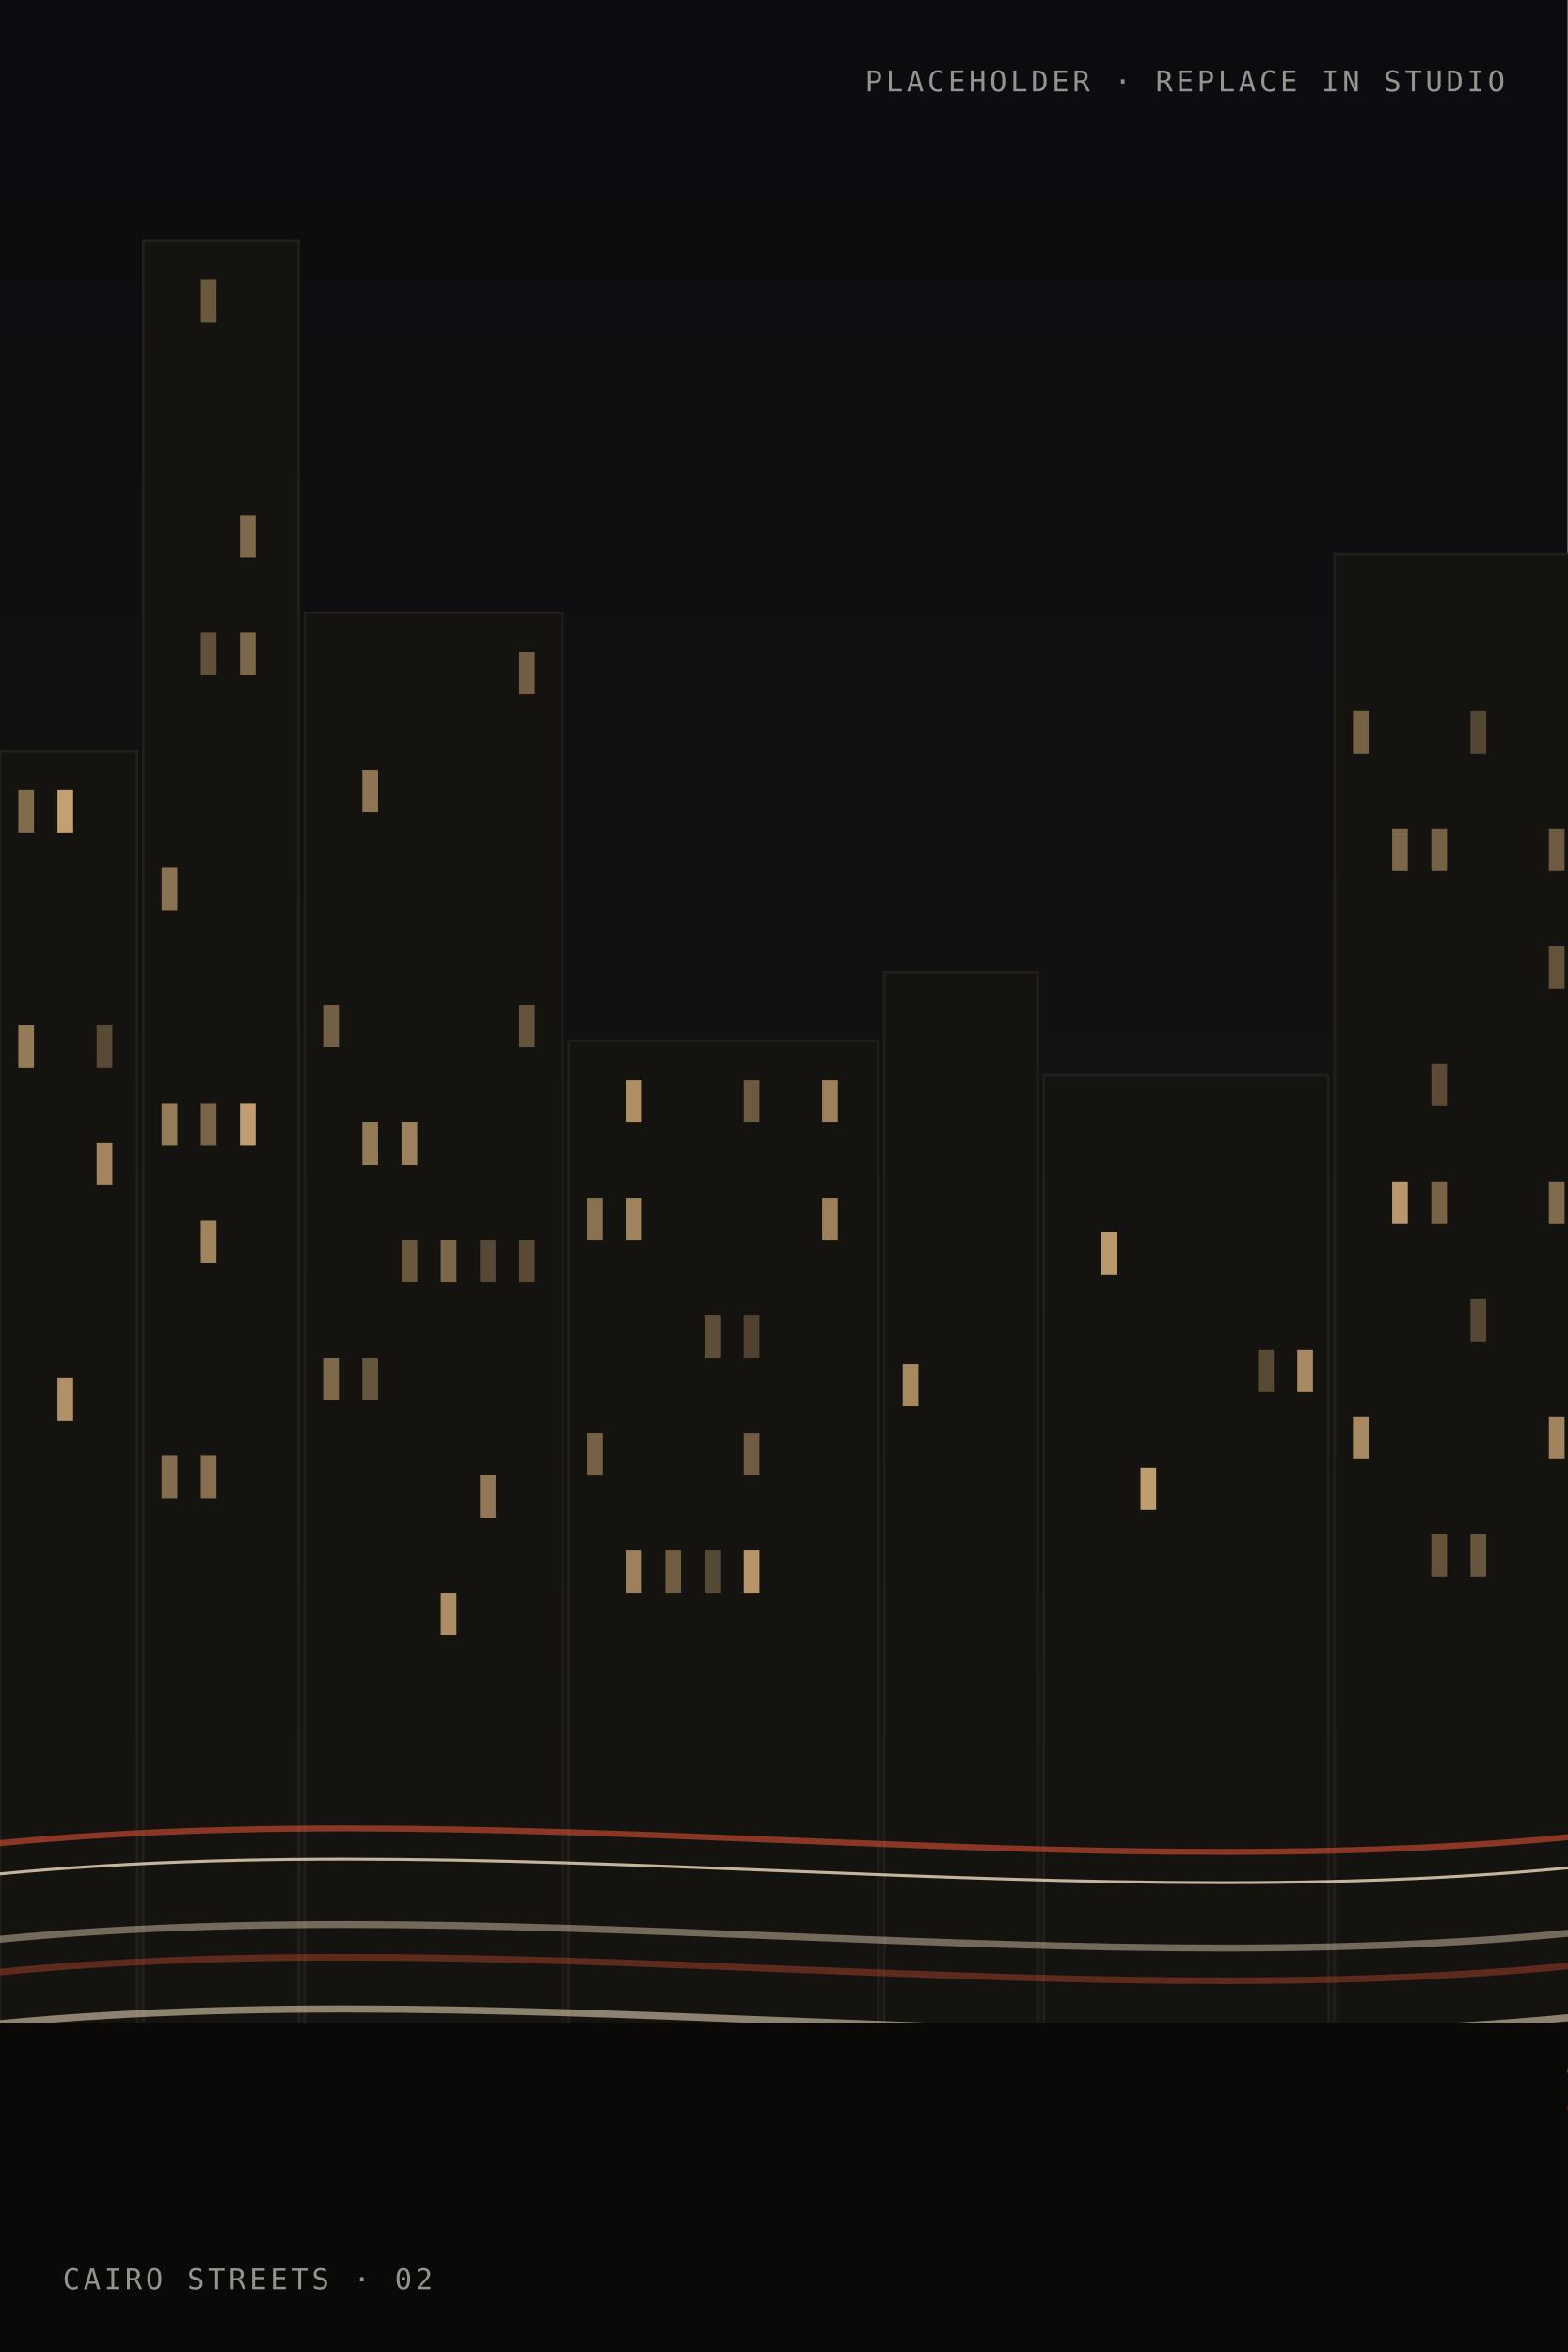
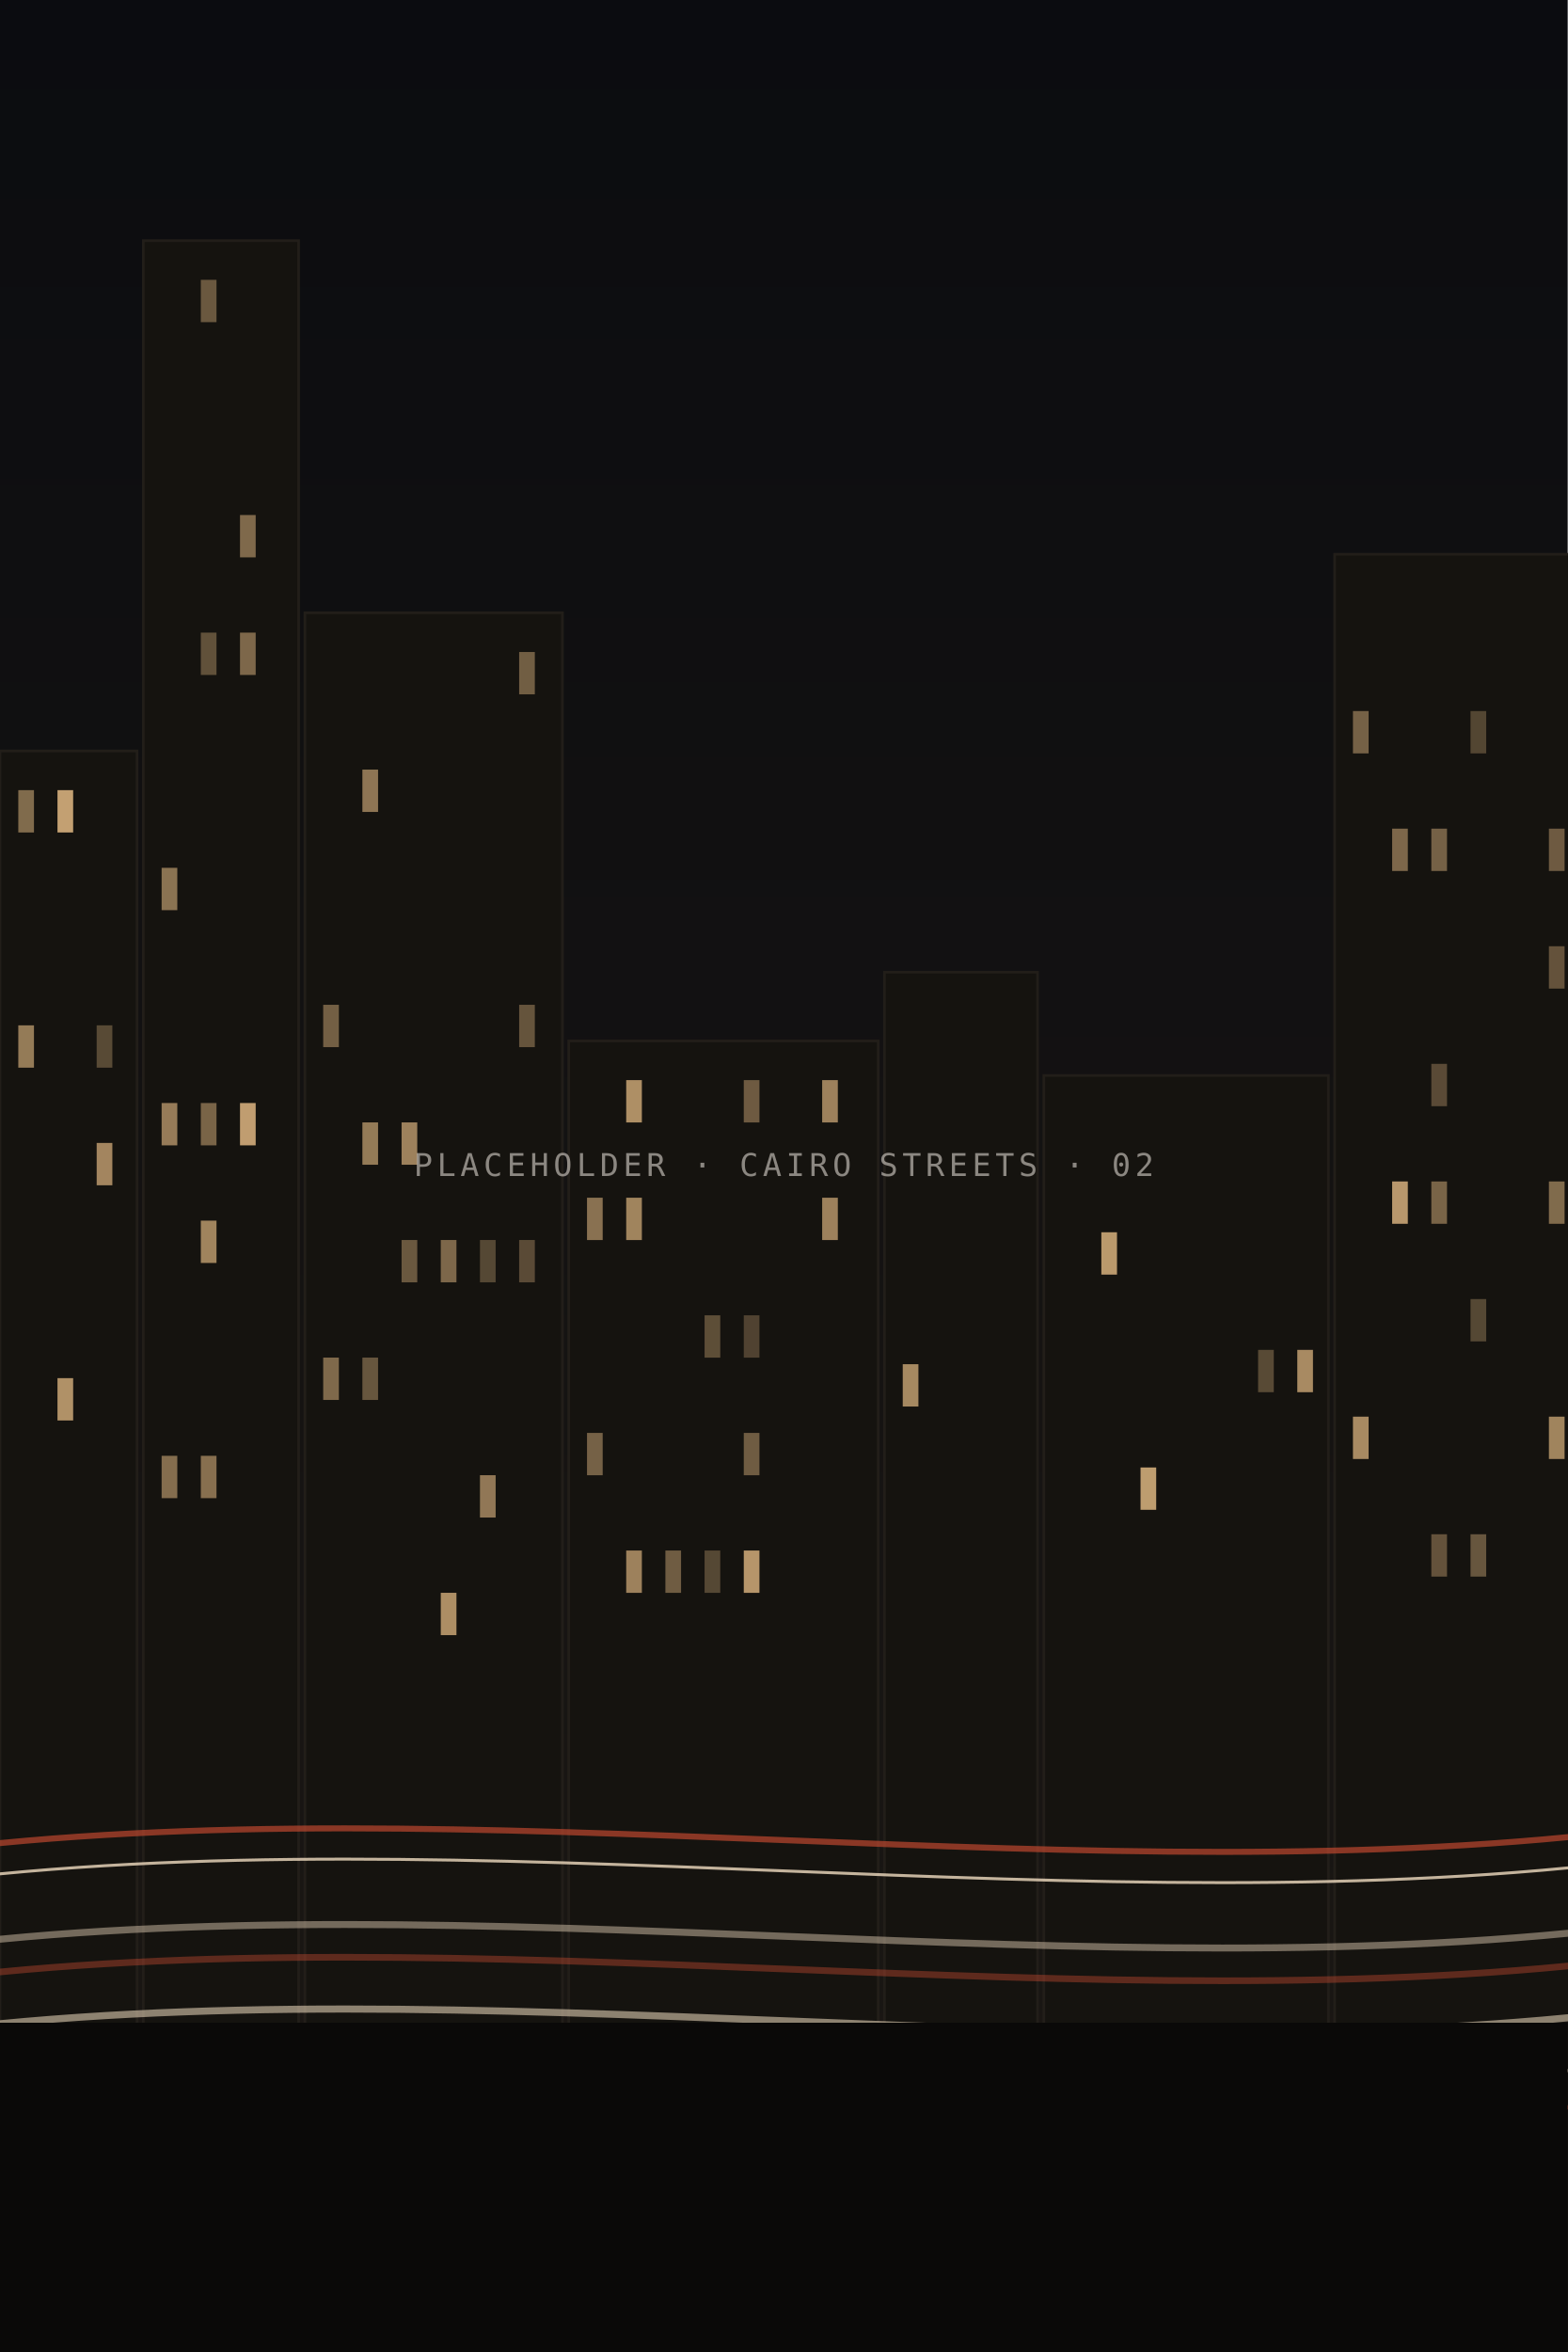
<svg xmlns="http://www.w3.org/2000/svg" viewBox="0 0 1200 1800" width="1200" height="1800" role="img" aria-label="Placeholder artwork">
  <defs>
    <linearGradient id="night" x1="0" y1="0" x2="0" y2="1">
      <stop offset="0" stop-color="#0b0c10" />
      <stop offset="1" stop-color="#1c1814" />
    </linearGradient>
  </defs>
  <rect width="1200" height="1800" fill="url(#night)" />
  <rect x="0" y="574.698" width="104.916" height="1800" fill="#15130f" stroke="#221e19" stroke-width="2" />
  <rect x="14" y="604.698" width="12" height="32.4" fill="#d9b27e" opacity="0.55" />
  <rect x="44" y="604.698" width="12" height="32.4" fill="#d9b27e" opacity="0.89" />
  <rect x="14" y="784.698" width="12" height="32.4" fill="#d9b27e" opacity="0.65" />
  <rect x="74" y="784.698" width="12" height="32.4" fill="#d9b27e" opacity="0.34" />
  <rect x="74" y="874.698" width="12" height="32.4" fill="#d9b27e" opacity="0.72" />
  <rect x="44" y="1054.698" width="12" height="32.4" fill="#d9b27e" opacity="0.79" />
  <rect x="109.716" y="184.148" width="118.878" height="1800" fill="#15130f" stroke="#221e19" stroke-width="2" />
  <rect x="153.716" y="214.148" width="12" height="32.4" fill="#d9b27e" opacity="0.43" />
  <rect x="183.716" y="394.148" width="12" height="32.4" fill="#d9b27e" opacity="0.54" />
  <rect x="153.716" y="484.148" width="12" height="32.4" fill="#d9b27e" opacity="0.39" />
  <rect x="183.716" y="484.148" width="12" height="32.4" fill="#d9b27e" opacity="0.53" />
  <rect x="123.716" y="664.148" width="12" height="32.4" fill="#d9b27e" opacity="0.60" />
  <rect x="123.716" y="844.148" width="12" height="32.4" fill="#d9b27e" opacity="0.66" />
  <rect x="153.716" y="844.148" width="12" height="32.4" fill="#d9b27e" opacity="0.51" />
  <rect x="183.716" y="844.148" width="12" height="32.4" fill="#d9b27e" opacity="0.87" />
  <rect x="153.716" y="934.148" width="12" height="32.4" fill="#d9b27e" opacity="0.71" />
  <rect x="123.716" y="1114.148" width="12" height="32.4" fill="#d9b27e" opacity="0.57" />
  <rect x="153.716" y="1114.148" width="12" height="32.4" fill="#d9b27e" opacity="0.58" />
  <rect x="233.394" y="468.979" width="197.137" height="1800" fill="#15130f" stroke="#221e19" stroke-width="2" />
  <rect x="397.394" y="498.979" width="12" height="32.4" fill="#d9b27e" opacity="0.47" />
  <rect x="277.394" y="588.979" width="12" height="32.4" fill="#d9b27e" opacity="0.62" />
  <rect x="247.394" y="768.979" width="12" height="32.4" fill="#d9b27e" opacity="0.48" />
  <rect x="397.394" y="768.979" width="12" height="32.4" fill="#d9b27e" opacity="0.41" />
  <rect x="277.394" y="858.979" width="12" height="32.4" fill="#d9b27e" opacity="0.65" />
  <rect x="307.394" y="858.979" width="12" height="32.4" fill="#d9b27e" opacity="0.69" />
  <rect x="307.394" y="948.979" width="12" height="32.4" fill="#d9b27e" opacity="0.43" />
  <rect x="337.394" y="948.979" width="12" height="32.4" fill="#d9b27e" opacity="0.53" />
  <rect x="367.394" y="948.979" width="12" height="32.4" fill="#d9b27e" opacity="0.33" />
  <rect x="397.394" y="948.979" width="12" height="32.4" fill="#d9b27e" opacity="0.35" />
  <rect x="247.394" y="1038.979" width="12" height="32.4" fill="#d9b27e" opacity="0.54" />
  <rect x="277.394" y="1038.979" width="12" height="32.4" fill="#d9b27e" opacity="0.42" />
  <rect x="367.394" y="1128.979" width="12" height="32.4" fill="#d9b27e" opacity="0.63" />
  <rect x="337.394" y="1218.979" width="12" height="32.4" fill="#d9b27e" opacity="0.77" />
  <rect x="435.331" y="796.62" width="236.884" height="1800" fill="#15130f" stroke="#221e19" stroke-width="2" />
  <rect x="479.331" y="826.62" width="12" height="32.4" fill="#d9b27e" opacity="0.78" />
  <rect x="569.331" y="826.62" width="12" height="32.4" fill="#d9b27e" opacity="0.45" />
  <rect x="629.331" y="826.62" width="12" height="32.4" fill="#d9b27e" opacity="0.69" />
  <rect x="449.331" y="916.62" width="12" height="32.4" fill="#d9b27e" opacity="0.59" />
  <rect x="479.331" y="916.62" width="12" height="32.4" fill="#d9b27e" opacity="0.71" />
  <rect x="629.331" y="916.62" width="12" height="32.4" fill="#d9b27e" opacity="0.69" />
  <rect x="539.331" y="1006.62" width="12" height="32.4" fill="#d9b27e" opacity="0.37" />
  <rect x="569.331" y="1006.62" width="12" height="32.4" fill="#d9b27e" opacity="0.30" />
  <rect x="449.331" y="1096.62" width="12" height="32.4" fill="#d9b27e" opacity="0.49" />
  <rect x="569.331" y="1096.62" width="12" height="32.4" fill="#d9b27e" opacity="0.46" />
  <rect x="479.331" y="1186.62" width="12" height="32.4" fill="#d9b27e" opacity="0.69" />
  <rect x="509.331" y="1186.62" width="12" height="32.4" fill="#d9b27e" opacity="0.46" />
  <rect x="539.331" y="1186.62" width="12" height="32.4" fill="#d9b27e" opacity="0.33" />
  <rect x="569.331" y="1186.62" width="12" height="32.4" fill="#d9b27e" opacity="0.82" />
  <rect x="677.015" y="744.033" width="117.206" height="1800" fill="#15130f" stroke="#221e19" stroke-width="2" />
  <rect x="691.015" y="1044.033" width="12" height="32.4" fill="#d9b27e" opacity="0.74" />
  <rect x="799.021" y="823.066" width="217.804" height="1800" fill="#15130f" stroke="#221e19" stroke-width="2" />
  <rect x="843.021" y="943.066" width="12" height="32.4" fill="#d9b27e" opacity="0.84" />
  <rect x="963.021" y="1033.066" width="12" height="32.4" fill="#d9b27e" opacity="0.34" />
  <rect x="993.021" y="1033.066" width="12" height="32.4" fill="#d9b27e" opacity="0.75" />
  <rect x="873.021" y="1123.066" width="12" height="32.4" fill="#d9b27e" opacity="0.86" />
  <rect x="1021.625" y="424.173" width="195.72" height="1800" fill="#15130f" stroke="#221e19" stroke-width="2" />
  <rect x="1035.625" y="544.173" width="12" height="32.4" fill="#d9b27e" opacity="0.49" />
  <rect x="1125.625" y="544.173" width="12" height="32.4" fill="#d9b27e" opacity="0.32" />
  <rect x="1065.625" y="634.173" width="12" height="32.4" fill="#d9b27e" opacity="0.53" />
  <rect x="1095.625" y="634.173" width="12" height="32.4" fill="#d9b27e" opacity="0.49" />
  <rect x="1185.625" y="634.173" width="12" height="32.4" fill="#d9b27e" opacity="0.45" />
  <rect x="1185.625" y="724.173" width="12" height="32.4" fill="#d9b27e" opacity="0.40" />
  <rect x="1095.625" y="814.173" width="12" height="32.4" fill="#d9b27e" opacity="0.35" />
  <rect x="1065.625" y="904.173" width="12" height="32.4" fill="#d9b27e" opacity="0.83" />
  <rect x="1095.625" y="904.173" width="12" height="32.4" fill="#d9b27e" opacity="0.51" />
  <rect x="1185.625" y="904.173" width="12" height="32.4" fill="#d9b27e" opacity="0.55" />
  <rect x="1125.625" y="994.173" width="12" height="32.4" fill="#d9b27e" opacity="0.33" />
  <rect x="1035.625" y="1084.173" width="12" height="32.4" fill="#d9b27e" opacity="0.75" />
  <rect x="1185.625" y="1084.173" width="12" height="32.4" fill="#d9b27e" opacity="0.71" />
  <rect x="1095.625" y="1174.173" width="12" height="32.4" fill="#d9b27e" opacity="0.40" />
  <rect x="1125.625" y="1174.173" width="12" height="32.4" fill="#d9b27e" opacity="0.42" />
  <path d="M-60 1417.255 C 360 1363.255, 840 1453.255, 1260 1399.255" stroke="#c4492f" stroke-width="4.589" fill="none" opacity="0.67" />
  <path d="M-60 1440.795 C 360 1386.795, 840 1476.795, 1260 1422.795" stroke="#f0dcc0" stroke-width="2.256" fill="none" opacity="0.80" />
  <path d="M-60 1490.829 C 360 1436.829, 840 1526.829, 1260 1472.829" stroke="#f0dcc0" stroke-width="5.318" fill="none" opacity="0.43" />
  <path d="M-60 1515.881 C 360 1461.881, 840 1551.881, 1260 1497.881" stroke="#c4492f" stroke-width="5.087" fill="none" opacity="0.42" />
  <path d="M-60 1555.518 C 360 1501.518, 840 1591.518, 1260 1537.518" stroke="#f0dcc0" stroke-width="5.42" fill="none" opacity="0.55" />
  <path d="M-60 1595.91 C 360 1541.91, 840 1631.91, 1260 1577.91" stroke="#f0dcc0" stroke-width="2.399" fill="none" opacity="0.84" />
  <path d="M-60 1624.019 C 360 1570.019, 840 1660.019, 1260 1606.019" stroke="#c4492f" stroke-width="3.207" fill="none" opacity="0.83" />
  <rect y="1548" width="1200" height="252" fill="#0a0908" />
-   <g font-family="ui-monospace, SFMono-Regular, Menlo, Consolas, monospace" font-size="22" letter-spacing="2.64" fill="#ECE6DD" fill-opacity="0.62">
-     <text x="48" y="1752">CAIRO STREETS · 02</text>
-     <text x="1152" y="70" text-anchor="end">PLACEHOLDER · REPLACE IN STUDIO</text>
-   </g>
+   <text x="600" y="900" text-anchor="middle" font-family="ui-monospace, SFMono-Regular, Menlo, Consolas, monospace" font-size="24" letter-spacing="3.36" fill="#ECE6DD" fill-opacity="0.55">PLACEHOLDER · CAIRO STREETS · 02</text>
</svg>
